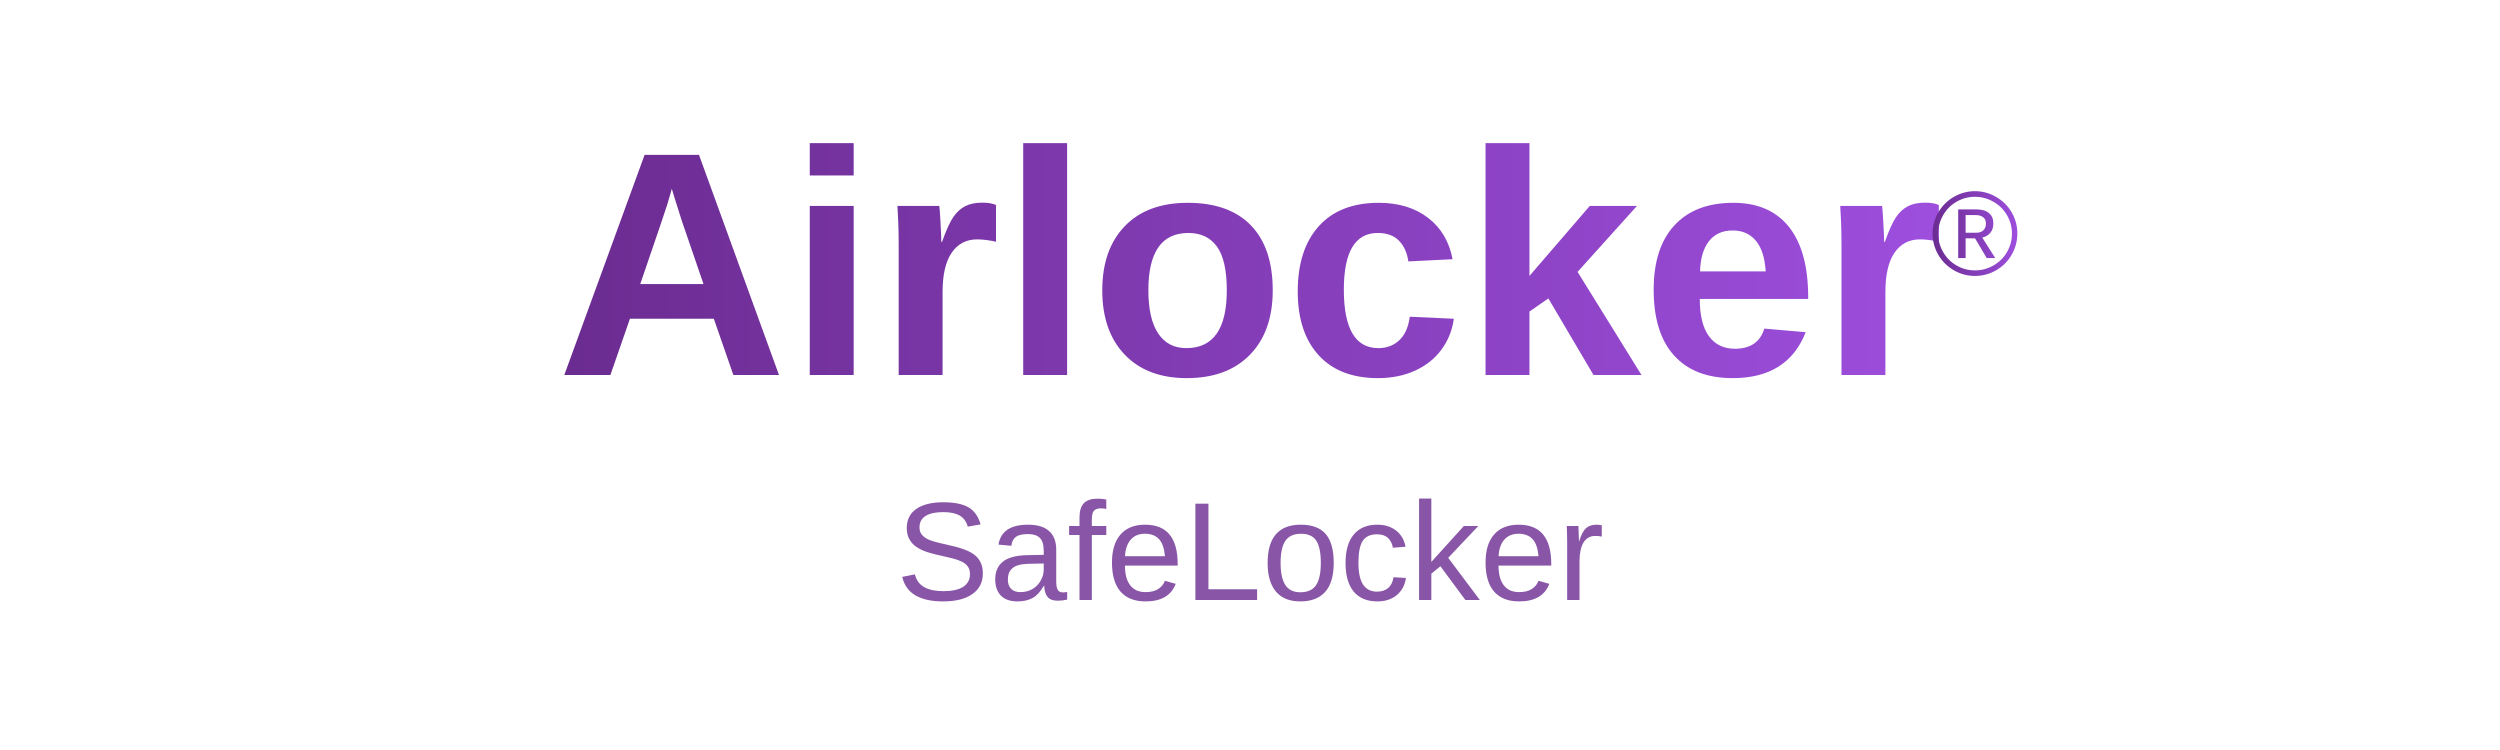
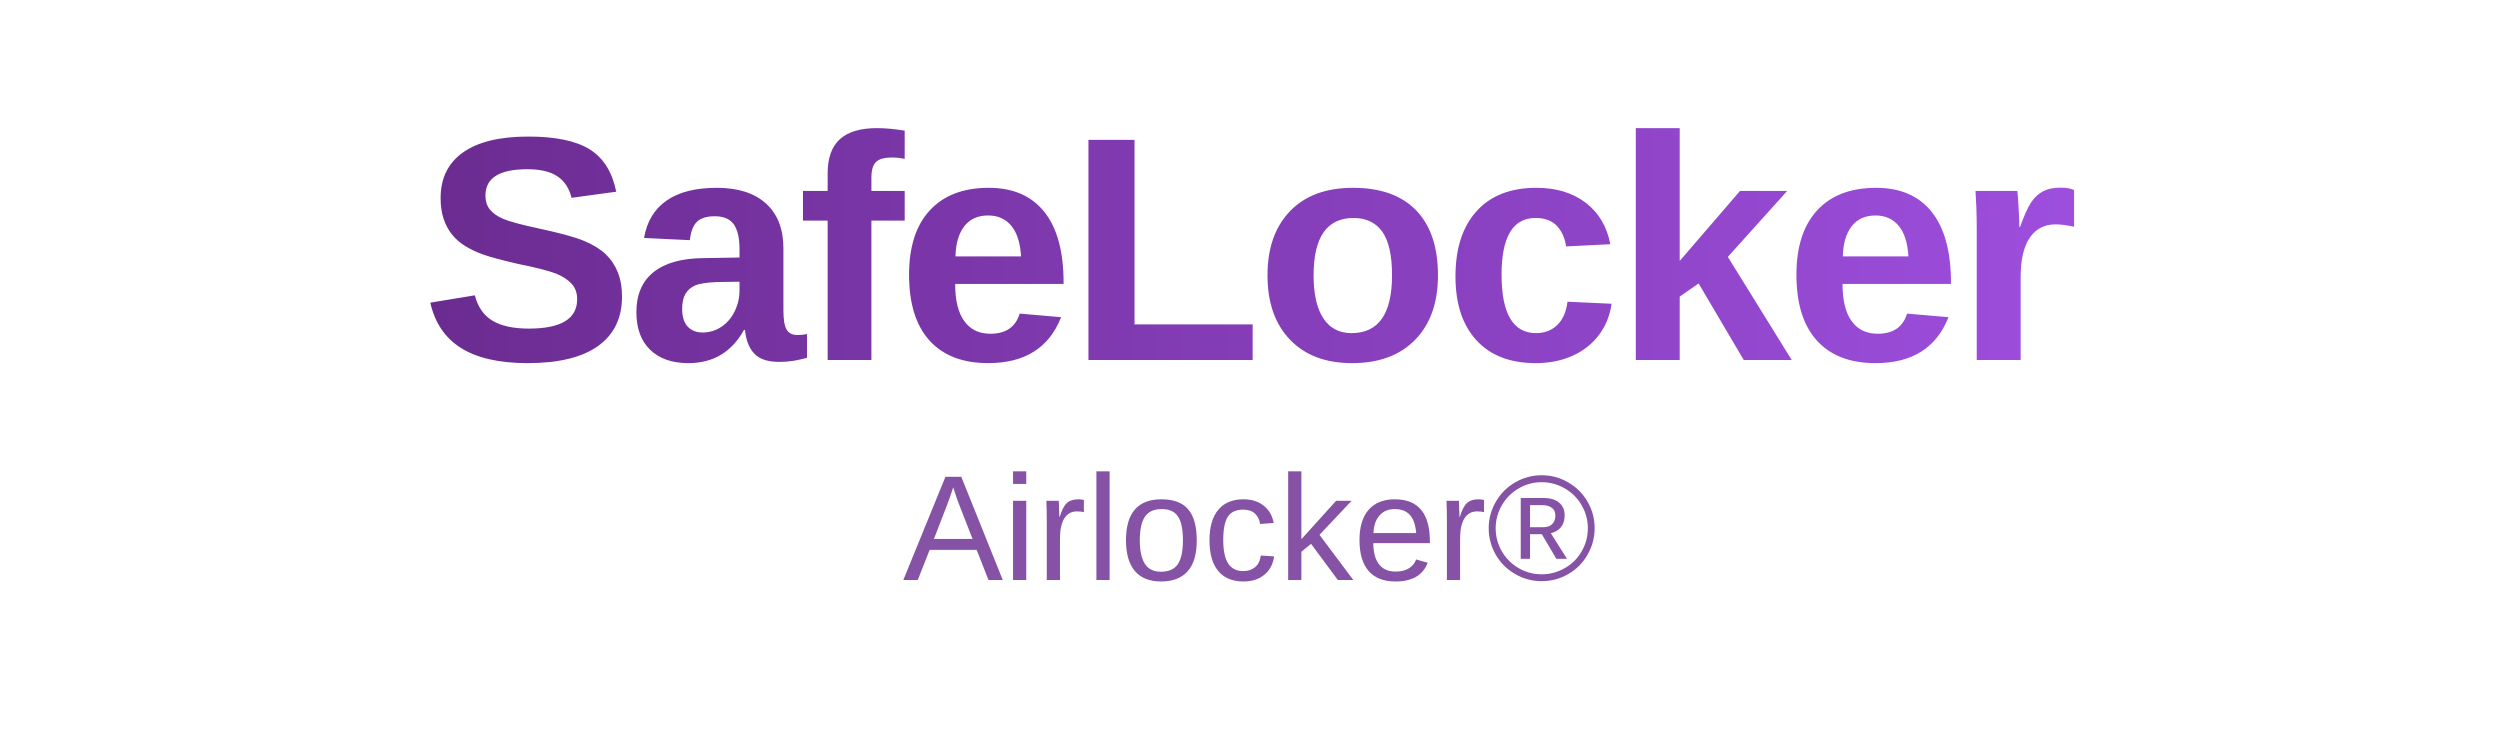
- <svg xmlns="http://www.w3.org/2000/svg" viewBox="0 0 500 150" width="500" height="150">
+ <svg xmlns="http://www.w3.org/2000/svg" viewBox="0 0 500 150" width="500" height="150" role="img" aria-labelledby="logoTitle logoDesc">
  <defs>
-     <linearGradient id="grad1" x1="0%" y1="0%" x2="100%" y2="0%">
-       <stop offset="0%" style="stop-color:#6B2C91;stop-opacity:1" />
-       <stop offset="100%" style="stop-color:#9D4EDD;stop-opacity:1" />
+     <linearGradient id="safelockerGrad" x1="0%" y1="0%" x2="100%" y2="0%">
+       <stop offset="0%" stop-color="#6B2C91" />
+       <stop offset="100%" stop-color="#9D4EDD" />
    </linearGradient>
  </defs>
-   <text x="250" y="75" font-family="Arial, sans-serif" font-size="64" font-weight="bold" fill="url(#grad1)" text-anchor="middle">Airlocker</text>
-   <text x="395" y="55" font-family="Arial, sans-serif" font-size="24" fill="url(#grad1)" text-anchor="middle">®</text>
-   <text x="250" y="120" font-family="Arial, sans-serif" font-size="28" fill="#6B2C91" text-anchor="middle" opacity="0.8">SafeLocker</text>
+   <text x="250" y="72" font-family="Arial, Helvetica, sans-serif" font-size="64" font-weight="800" fill="url(#safelockerGrad)" text-anchor="middle" letter-spacing="-1.5">SafeLocker</text>
+   <text x="250" y="116" font-family="Arial, Helvetica, sans-serif" font-size="30" font-weight="500" fill="#6B2C91" text-anchor="middle" opacity="0.82">Airlocker®</text>
</svg>
